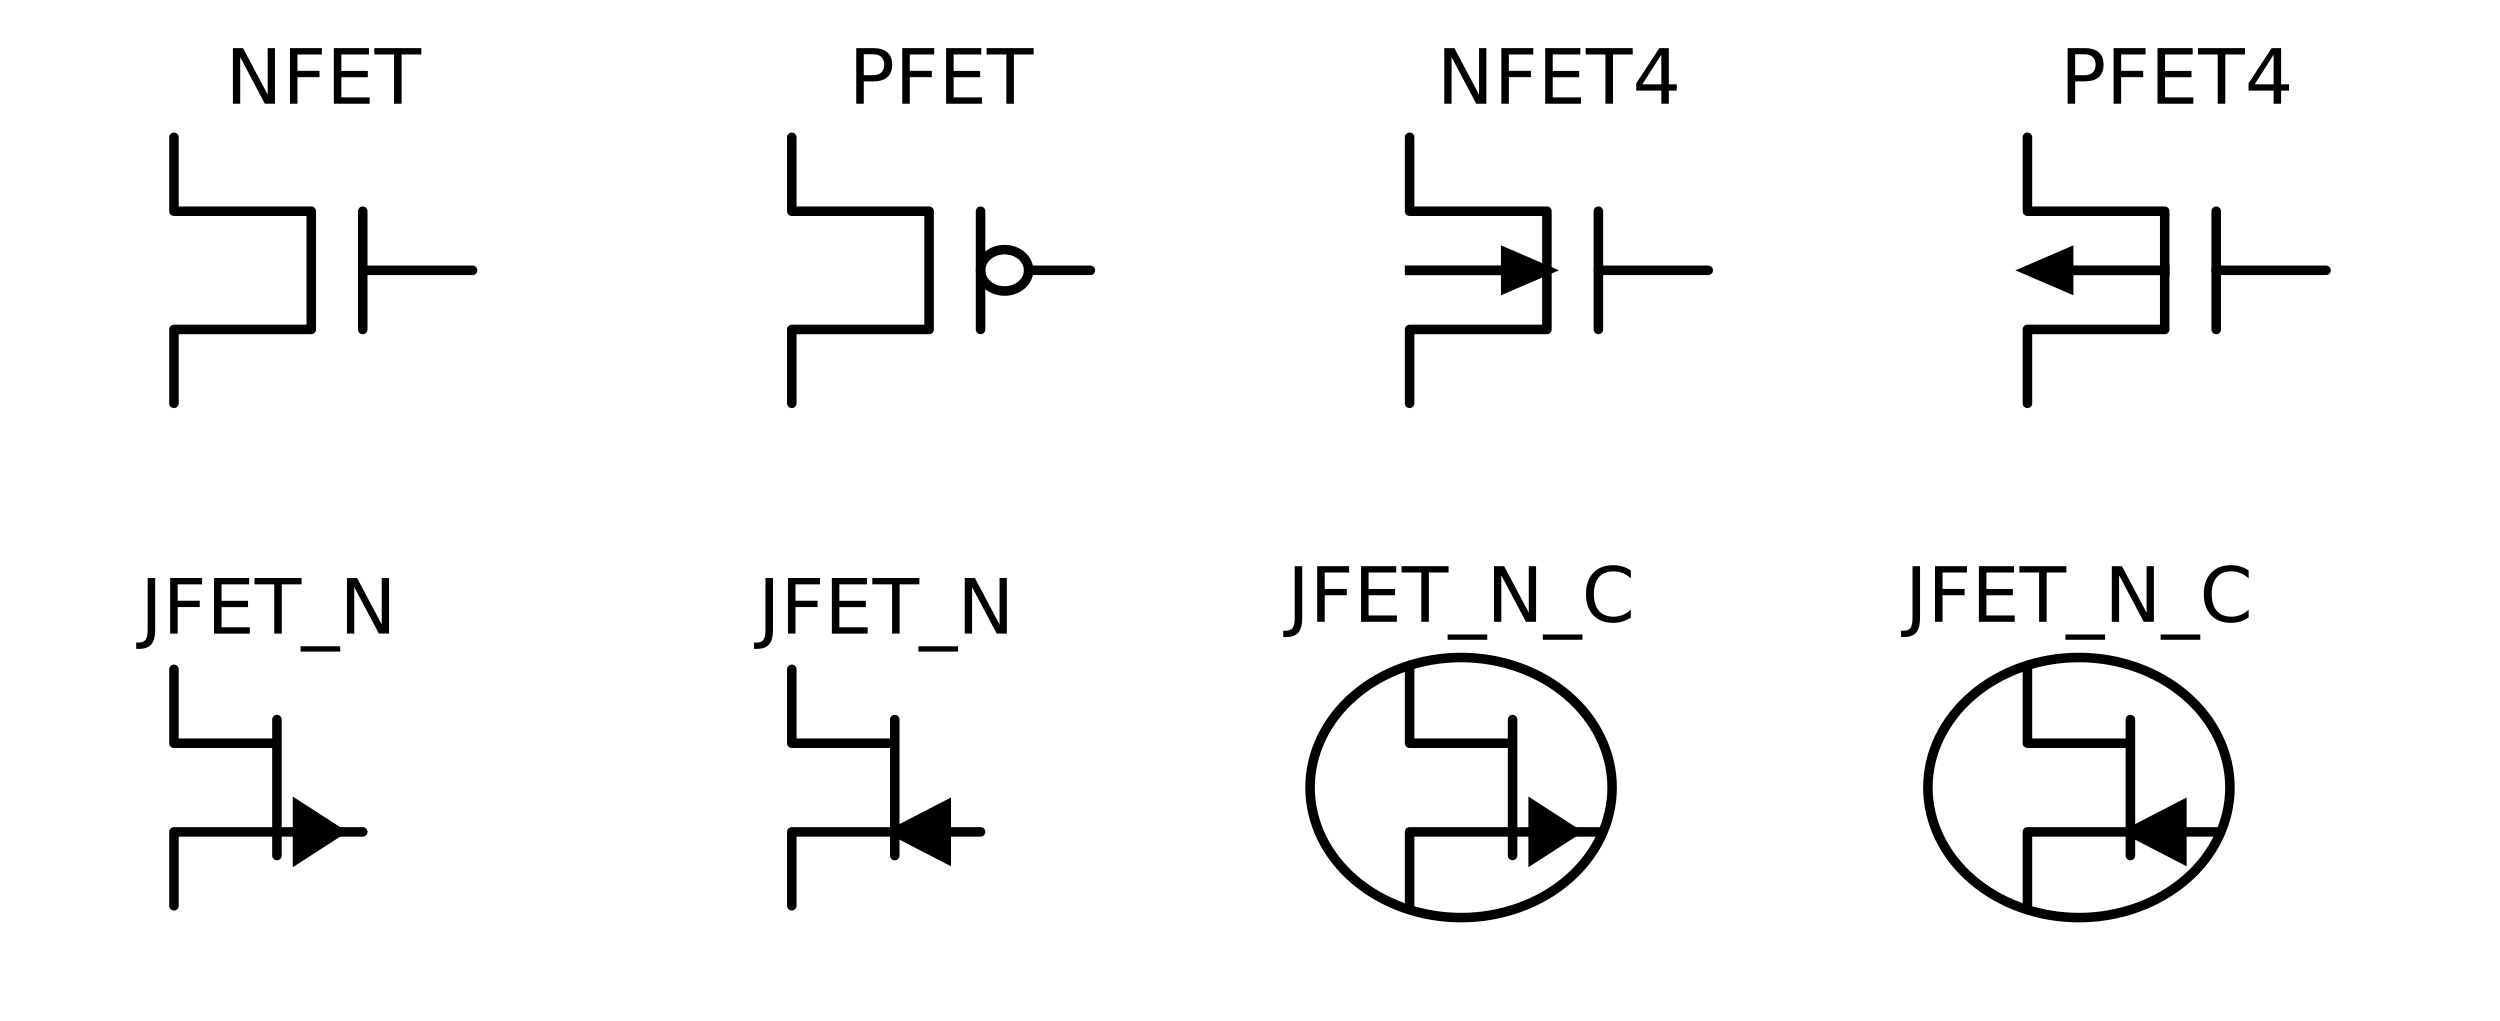
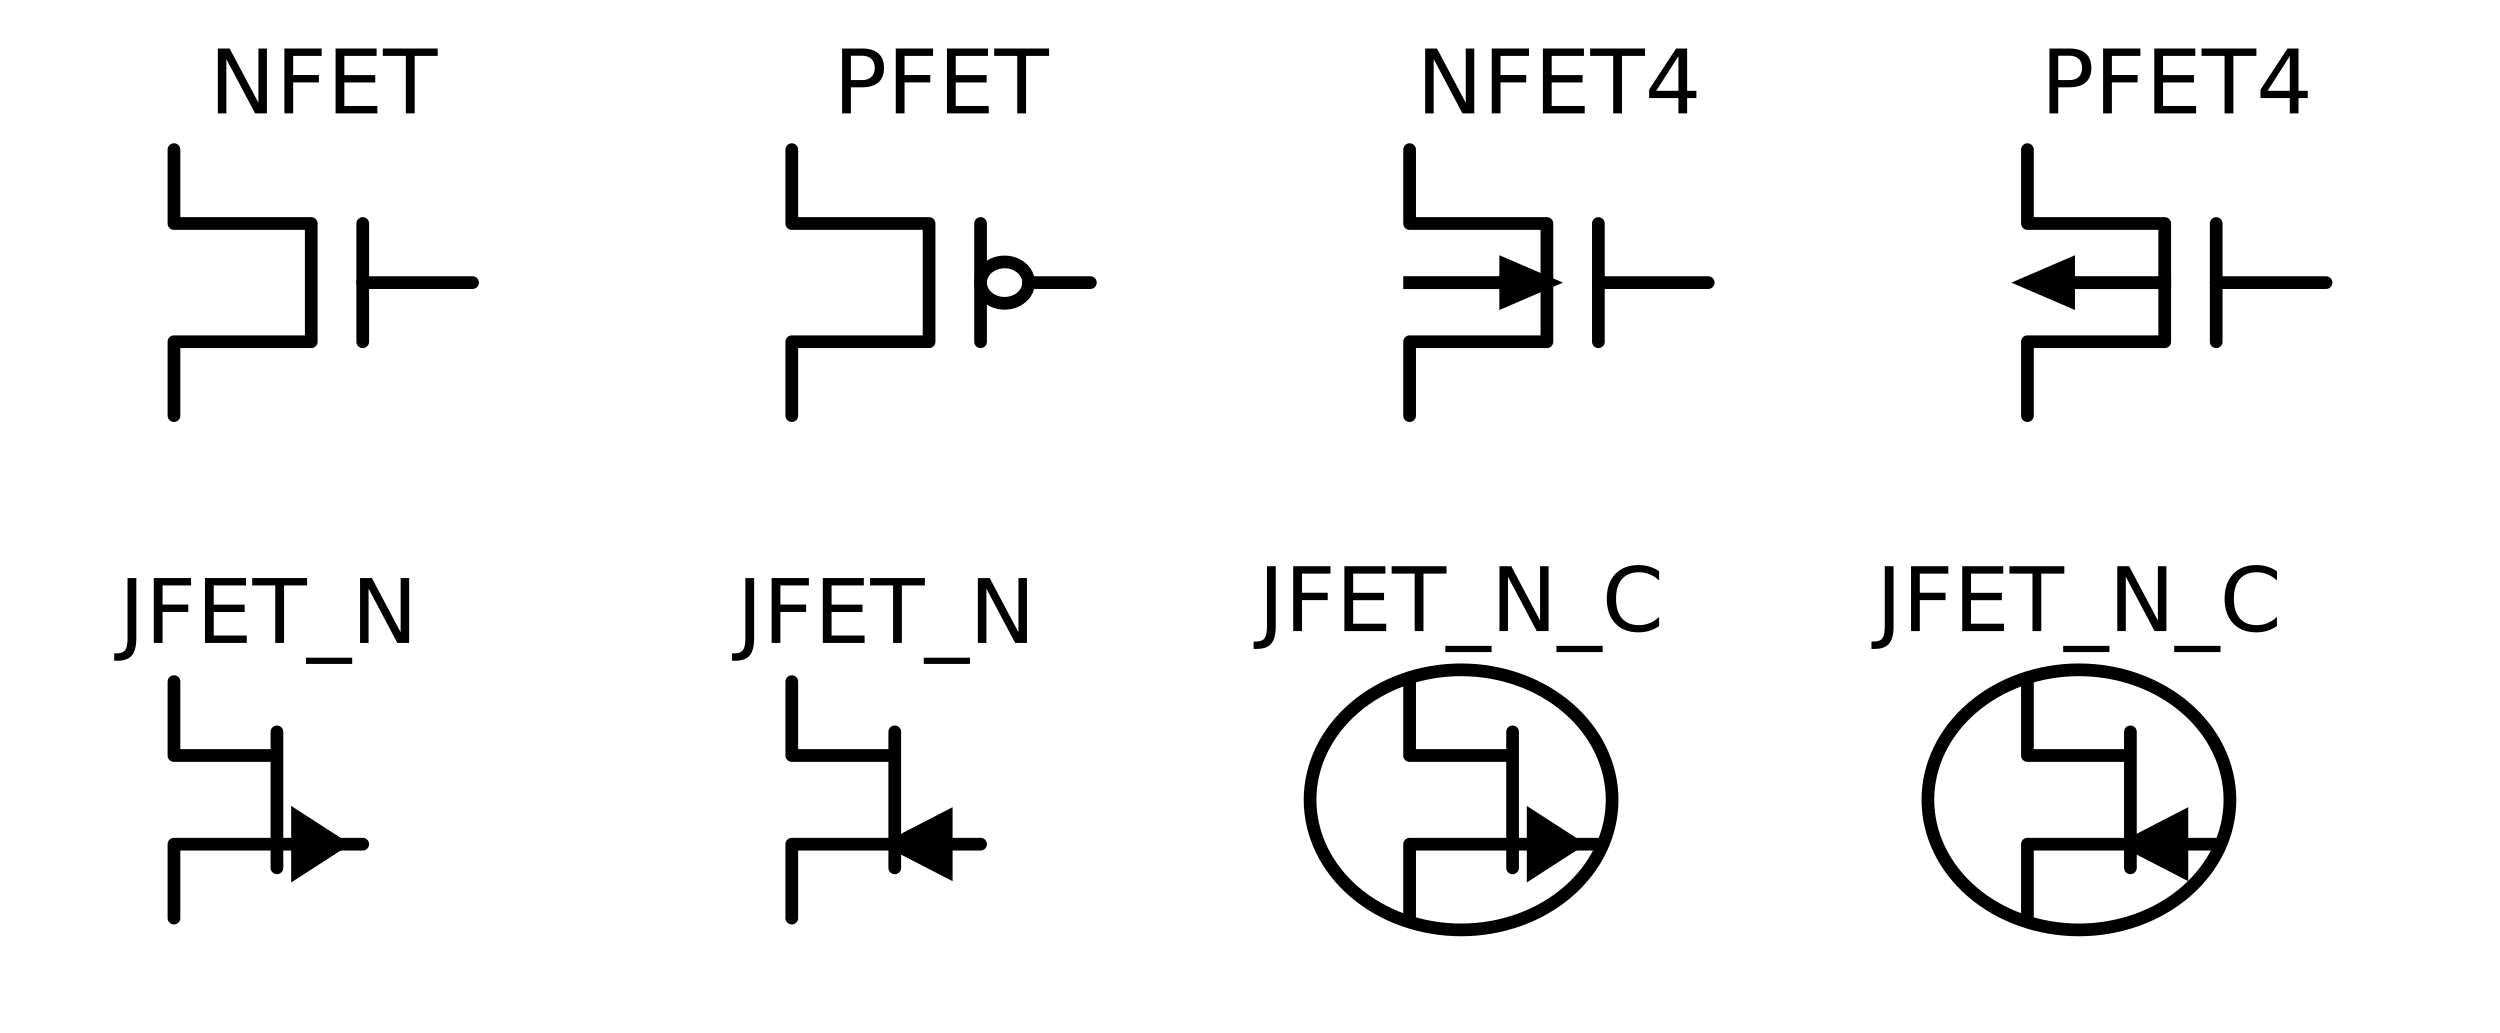
- <svg xmlns="http://www.w3.org/2000/svg" xmlns:xlink="http://www.w3.org/1999/xlink" height="160.492pt" version="1.1" viewBox="0 0 393.318 160.492" width="393.318pt">
+ <svg xmlns="http://www.w3.org/2000/svg" xmlns:xlink="http://www.w3.org/1999/xlink" height="162.427pt" version="1.1" viewBox="0 0 393.318 162.427" width="393.318pt">
  <defs>
    <style type="text/css">
- *{stroke-linecap:butt;stroke-linejoin:round;}
+ *{stroke-linecap:butt;stroke-linejoin:round;white-space:pre;}
  </style>
  </defs>
  <g id="figure_1">
    <g id="patch_1">
-       <path d="M 0 160.492  L 393.318 160.492  L 393.318 0  L 0 0  z " style="fill:none;" />
+       <path d="M 0 162.427  L 393.318 162.427  L 393.318 0  L 0 0  z " style="fill:none;" />
    </g>
    <g id="axes_1">
      <g id="patch_2">
-         <path clip-path="url(#pbb7f91f96b)" d="M 158.049 45.784  C 159.051 45.784 160.013 45.441 160.722 44.83  C 161.431 44.22 161.829 43.392 161.829 42.529  C 161.829 41.666 161.431 40.838 160.722 40.227  C 160.013 39.617 159.051 39.274 158.049 39.274  C 157.047 39.274 156.085 39.617 155.376 40.227  C 154.667 40.838 154.269 41.666 154.269 42.529  C 154.269 43.392 154.667 44.22 155.376 44.83  C 156.085 45.441 157.047 45.784 158.049 45.784  z " style="fill:none;stroke:#000000;stroke-linejoin:miter;stroke-width:1.5;" />
+         <path clip-path="url(#pc521121374)" d="M 158.049 47.719  C 159.051 47.719 160.013 47.376 160.722 46.766  C 161.431 46.156 161.829 45.328 161.829 44.464  C 161.829 43.601 161.431 42.773 160.722 42.163  C 160.013 41.552 159.051 41.209 158.049 41.209  C 157.047 41.209 156.085 41.552 155.376 42.163  C 154.667 42.773 154.269 43.601 154.269 44.464  C 154.269 45.328 154.667 46.156 155.376 46.766  C 156.085 47.376 157.047 47.719 158.049 47.719  z " style="fill:none;stroke:#000000;stroke-linejoin:miter;stroke-width:2;" />
      </g>
      <g id="patch_3">
-         <path clip-path="url(#pbb7f91f96b)" d="M 229.869 144.364  C 236.17 144.364 242.214 142.208 246.67 138.371  C 251.125 134.534 253.629 129.33 253.629 123.904  C 253.629 118.478 251.125 113.273 246.67 109.436  C 242.214 105.6 236.17 103.444 229.869 103.444  C 223.568 103.444 217.524 105.6 213.068 109.436  C 208.613 113.273 206.109 118.478 206.109 123.904  C 206.109 129.33 208.613 134.534 213.068 138.371  C 217.524 142.208 223.568 144.364 229.869 144.364  z " style="fill:none;stroke:#000000;stroke-linejoin:miter;stroke-width:1.5;" />
+         <path clip-path="url(#pc521121374)" d="M 229.869 146.299  C 236.17 146.299 242.214 144.144 246.67 140.307  C 251.125 136.47 253.629 131.265 253.629 125.839  C 253.629 120.413 251.125 115.209 246.67 111.372  C 242.214 107.535 236.17 105.379 229.869 105.379  C 223.568 105.379 217.524 107.535 213.068 111.372  C 208.613 115.209 206.109 120.413 206.109 125.839  C 206.109 131.265 208.613 136.47 213.068 140.307  C 217.524 144.144 223.568 146.299 229.869 146.299  z " style="fill:none;stroke:#000000;stroke-linejoin:miter;stroke-width:2;" />
      </g>
      <g id="patch_4">
-         <path clip-path="url(#pbb7f91f96b)" d="M 327.069 144.364  C 333.37 144.364 339.414 142.208 343.87 138.371  C 348.325 134.534 350.829 129.33 350.829 123.904  C 350.829 118.478 348.325 113.273 343.87 109.436  C 339.414 105.6 333.37 103.444 327.069 103.444  C 320.768 103.444 314.724 105.6 310.268 109.436  C 305.813 113.273 303.309 118.478 303.309 123.904  C 303.309 129.33 305.813 134.534 310.268 138.371  C 314.724 142.208 320.768 144.364 327.069 144.364  z " style="fill:none;stroke:#000000;stroke-linejoin:miter;stroke-width:1.5;" />
+         <path clip-path="url(#pc521121374)" d="M 327.069 146.299  C 333.37 146.299 339.414 144.144 343.87 140.307  C 348.325 136.47 350.829 131.265 350.829 125.839  C 350.829 120.413 348.325 115.209 343.87 111.372  C 339.414 107.535 333.37 105.379 327.069 105.379  C 320.768 105.379 314.724 107.535 310.268 111.372  C 305.813 115.209 303.309 120.413 303.309 125.839  C 303.309 131.265 305.813 136.47 310.268 140.307  C 314.724 144.144 320.768 146.299 327.069 146.299  z " style="fill:none;stroke:#000000;stroke-linejoin:miter;stroke-width:2;" />
      </g>
      <g id="patch_5">
-         <path clip-path="url(#pbb7f91f96b)" d="M 243.369 42.529  L 236.889 45.319  L 236.889 42.543  L 221.769 42.543  L 221.769 42.515  L 236.889 42.515  L 236.889 39.739  z " style="stroke:#000000;stroke-linejoin:miter;stroke-width:1.5;" />
+         <path clip-path="url(#pc521121374)" d="M 243.369 44.464  L 236.889 47.254  L 236.889 44.478  L 221.769 44.478  L 221.769 44.45  L 236.889 44.45  L 236.889 41.674  z " style="stroke:#000000;stroke-linejoin:miter;stroke-width:2;" />
      </g>
      <g id="patch_6">
-         <path clip-path="url(#pbb7f91f96b)" d="M 318.969 42.529  L 325.449 39.739  L 325.449 42.515  L 340.569 42.515  L 340.569 42.543  L 325.449 42.543  L 325.449 45.319  z " style="stroke:#000000;stroke-linejoin:miter;stroke-width:1.5;" />
+         <path clip-path="url(#pc521121374)" d="M 318.969 44.464  L 325.449 41.674  L 325.449 44.45  L 340.569 44.45  L 340.569 44.478  L 325.449 44.478  L 325.449 47.254  z " style="stroke:#000000;stroke-linejoin:miter;stroke-width:2;" />
      </g>
      <g id="patch_7">
-         <path clip-path="url(#pbb7f91f96b)" d="M 53.289 130.879  L 46.809 135.064  L 46.809 130.893  L 46.809 130.893  L 46.809 130.865  L 46.809 130.865  L 46.809 126.694  z " style="stroke:#000000;stroke-linejoin:miter;stroke-width:1.5;" />
+         <path clip-path="url(#pc521121374)" d="M 53.289 132.814  L 46.809 136.999  L 46.809 132.828  L 46.809 132.828  L 46.809 132.8  L 46.809 132.8  L 46.809 128.629  z " style="stroke:#000000;stroke-linejoin:miter;stroke-width:2;" />
      </g>
      <g id="patch_8">
-         <path clip-path="url(#pbb7f91f96b)" d="M 140.769 130.879  L 148.869 126.694  L 148.869 130.865  L 148.869 130.865  L 148.869 130.893  L 148.869 130.893  L 148.869 135.064  z " style="stroke:#000000;stroke-linejoin:miter;stroke-width:1.5;" />
+         <path clip-path="url(#pc521121374)" d="M 140.769 132.814  L 148.869 128.629  L 148.869 132.8  L 148.869 132.8  L 148.869 132.828  L 148.869 132.828  L 148.869 136.999  z " style="stroke:#000000;stroke-linejoin:miter;stroke-width:2;" />
      </g>
      <g id="patch_9">
-         <path clip-path="url(#pbb7f91f96b)" d="M 247.689 130.879  L 241.209 135.064  L 241.209 130.893  L 241.209 130.893  L 241.209 130.865  L 241.209 130.865  L 241.209 126.694  z " style="stroke:#000000;stroke-linejoin:miter;stroke-width:1.5;" />
+         <path clip-path="url(#pc521121374)" d="M 247.689 132.814  L 241.209 136.999  L 241.209 132.828  L 241.209 132.828  L 241.209 132.8  L 241.209 132.8  L 241.209 128.629  z " style="stroke:#000000;stroke-linejoin:miter;stroke-width:2;" />
      </g>
      <g id="patch_10">
-         <path clip-path="url(#pbb7f91f96b)" d="M 335.169 130.879  L 343.269 126.694  L 343.269 130.865  L 343.269 130.865  L 343.269 130.893  L 343.269 130.893  L 343.269 135.064  z " style="stroke:#000000;stroke-linejoin:miter;stroke-width:1.5;" />
+         <path clip-path="url(#pc521121374)" d="M 335.169 132.814  L 343.269 128.629  L 343.269 132.8  L 343.269 132.8  L 343.269 132.828  L 343.269 132.828  L 343.269 136.999  z " style="stroke:#000000;stroke-linejoin:miter;stroke-width:2;" />
      </g>
      <g id="line2d_1">
-         <path clip-path="url(#pbb7f91f96b)" d="M 57.069 42.529  L 74.349 42.529  " style="fill:none;stroke:#000000;stroke-linecap:round;stroke-width:1.5;" />
+         <path clip-path="url(#pc521121374)" d="M 27.369 23.539  L 27.369 35.164  L 48.969 35.164  L 48.969 53.764  L 27.369 53.764  L 27.369 65.389  " style="fill:none;stroke:#000000;stroke-linecap:round;stroke-width:2;" />
      </g>
      <g id="line2d_2">
-         <path clip-path="url(#pbb7f91f96b)" d="M 27.369 21.604  L 27.369 33.229  L 48.969 33.229  L 48.969 51.829  L 27.369 51.829  L 27.369 63.454  " style="fill:none;stroke:#000000;stroke-linecap:round;stroke-width:1.5;" />
+         <path clip-path="url(#pc521121374)" d="M 57.069 35.164  L 57.069 53.764  " style="fill:none;stroke:#000000;stroke-linecap:round;stroke-width:2;" />
      </g>
      <g id="line2d_3">
-         <path clip-path="url(#pbb7f91f96b)" d="M 57.069 33.229  L 57.069 51.829  " style="fill:none;stroke:#000000;stroke-linecap:round;stroke-width:1.5;" />
+         <path clip-path="url(#pc521121374)" d="M 57.069 44.464  L 74.349 44.464  " style="fill:none;stroke:#000000;stroke-linecap:round;stroke-width:2;" />
      </g>
      <g id="line2d_4">
-         <path clip-path="url(#pbb7f91f96b)" d="M 161.829 42.529  L 171.549 42.529  " style="fill:none;stroke:#000000;stroke-linecap:round;stroke-width:1.5;" />
+         <path clip-path="url(#pc521121374)" d="M 124.569 23.539  L 124.569 35.164  L 146.169 35.164  L 146.169 53.764  L 124.569 53.764  L 124.569 65.389  " style="fill:none;stroke:#000000;stroke-linecap:round;stroke-width:2;" />
      </g>
      <g id="line2d_5">
-         <path clip-path="url(#pbb7f91f96b)" d="M 124.569 21.604  L 124.569 33.229  L 146.169 33.229  L 146.169 51.829  L 124.569 51.829  L 124.569 63.454  " style="fill:none;stroke:#000000;stroke-linecap:round;stroke-width:1.5;" />
+         <path clip-path="url(#pc521121374)" d="M 154.269 35.164  L 154.269 53.764  " style="fill:none;stroke:#000000;stroke-linecap:round;stroke-width:2;" />
      </g>
      <g id="line2d_6">
-         <path clip-path="url(#pbb7f91f96b)" d="M 154.269 33.229  L 154.269 51.829  " style="fill:none;stroke:#000000;stroke-linecap:round;stroke-width:1.5;" />
+         <path clip-path="url(#pc521121374)" d="M 161.829 44.464  L 171.549 44.464  " style="fill:none;stroke:#000000;stroke-linecap:round;stroke-width:2;" />
      </g>
      <g id="line2d_7">
-         <path clip-path="url(#pbb7f91f96b)" d="M 251.469 42.529  L 268.749 42.529  " style="fill:none;stroke:#000000;stroke-linecap:round;stroke-width:1.5;" />
+         <path clip-path="url(#pc521121374)" d="M 221.769 23.539  L 221.769 35.164  L 243.369 35.164  L 243.369 53.764  L 221.769 53.764  L 221.769 65.389  " style="fill:none;stroke:#000000;stroke-linecap:round;stroke-width:2;" />
      </g>
      <g id="line2d_8">
-         <path clip-path="url(#pbb7f91f96b)" d="M 221.769 21.604  L 221.769 33.229  L 243.369 33.229  L 243.369 51.829  L 221.769 51.829  L 221.769 63.454  " style="fill:none;stroke:#000000;stroke-linecap:round;stroke-width:1.5;" />
+         <path clip-path="url(#pc521121374)" d="M 251.469 35.164  L 251.469 53.764  " style="fill:none;stroke:#000000;stroke-linecap:round;stroke-width:2;" />
      </g>
      <g id="line2d_9">
-         <path clip-path="url(#pbb7f91f96b)" d="M 251.469 33.229  L 251.469 51.829  " style="fill:none;stroke:#000000;stroke-linecap:round;stroke-width:1.5;" />
+         <path clip-path="url(#pc521121374)" d="M 251.469 44.464  L 268.749 44.464  " style="fill:none;stroke:#000000;stroke-linecap:round;stroke-width:2;" />
      </g>
      <g id="line2d_10">
-         <path clip-path="url(#pbb7f91f96b)" d="M 348.669 42.529  L 365.949 42.529  " style="fill:none;stroke:#000000;stroke-linecap:round;stroke-width:1.5;" />
+         <path clip-path="url(#pc521121374)" d="M 318.969 23.539  L 318.969 35.164  L 340.569 35.164  L 340.569 53.764  L 318.969 53.764  L 318.969 65.389  " style="fill:none;stroke:#000000;stroke-linecap:round;stroke-width:2;" />
      </g>
      <g id="line2d_11">
-         <path clip-path="url(#pbb7f91f96b)" d="M 318.969 21.604  L 318.969 33.229  L 340.569 33.229  L 340.569 51.829  L 318.969 51.829  L 318.969 63.454  " style="fill:none;stroke:#000000;stroke-linecap:round;stroke-width:1.5;" />
+         <path clip-path="url(#pc521121374)" d="M 348.669 35.164  L 348.669 53.764  " style="fill:none;stroke:#000000;stroke-linecap:round;stroke-width:2;" />
      </g>
      <g id="line2d_12">
-         <path clip-path="url(#pbb7f91f96b)" d="M 348.669 33.229  L 348.669 51.829  " style="fill:none;stroke:#000000;stroke-linecap:round;stroke-width:1.5;" />
+         <path clip-path="url(#pc521121374)" d="M 348.669 44.464  L 365.949 44.464  " style="fill:none;stroke:#000000;stroke-linecap:round;stroke-width:2;" />
      </g>
      <g id="line2d_13">
-         <path clip-path="url(#pbb7f91f96b)" d="M 43.569 130.879  L 57.069 130.879  " style="fill:none;stroke:#000000;stroke-linecap:round;stroke-width:1.5;" />
+         <path clip-path="url(#pc521121374)" d="M 27.369 107.239  L 27.369 118.864  L 43.569 118.864  L 43.569 115.144  L 43.569 136.534  L 43.569 132.814  L 27.369 132.814  L 27.369 144.439  " style="fill:none;stroke:#000000;stroke-linecap:round;stroke-width:2;" />
      </g>
      <g id="line2d_14">
-         <path clip-path="url(#pbb7f91f96b)" d="M 27.369 105.304  L 27.369 116.929  L 43.569 116.929  L 43.569 113.209  L 43.569 134.599  L 43.569 130.879  L 27.369 130.879  L 27.369 142.504  " style="fill:none;stroke:#000000;stroke-linecap:round;stroke-width:1.5;" />
+         <path clip-path="url(#pc521121374)" d="M 43.569 132.814  L 57.069 132.814  " style="fill:none;stroke:#000000;stroke-linecap:round;stroke-width:2;" />
      </g>
      <g id="line2d_15">
-         <path clip-path="url(#pbb7f91f96b)" d="M 140.769 130.879  L 154.269 130.879  " style="fill:none;stroke:#000000;stroke-linecap:round;stroke-width:1.5;" />
+         <path clip-path="url(#pc521121374)" d="M 124.569 107.239  L 124.569 118.864  L 140.769 118.864  L 140.769 115.144  L 140.769 136.534  L 140.769 132.814  L 124.569 132.814  L 124.569 144.439  " style="fill:none;stroke:#000000;stroke-linecap:round;stroke-width:2;" />
      </g>
      <g id="line2d_16">
-         <path clip-path="url(#pbb7f91f96b)" d="M 124.569 105.304  L 124.569 116.929  L 140.769 116.929  L 140.769 113.209  L 140.769 134.599  L 140.769 130.879  L 124.569 130.879  L 124.569 142.504  " style="fill:none;stroke:#000000;stroke-linecap:round;stroke-width:1.5;" />
+         <path clip-path="url(#pc521121374)" d="M 140.769 132.814  L 154.269 132.814  " style="fill:none;stroke:#000000;stroke-linecap:round;stroke-width:2;" />
      </g>
      <g id="line2d_17">
-         <path clip-path="url(#pbb7f91f96b)" d="M 237.969 130.879  L 251.469 130.879  " style="fill:none;stroke:#000000;stroke-linecap:round;stroke-width:1.5;" />
+         <path clip-path="url(#pc521121374)" d="M 221.769 107.239  L 221.769 118.864  L 237.969 118.864  L 237.969 115.144  L 237.969 136.534  L 237.969 132.814  L 221.769 132.814  L 221.769 144.439  " style="fill:none;stroke:#000000;stroke-linecap:round;stroke-width:2;" />
      </g>
      <g id="line2d_18">
-         <path clip-path="url(#pbb7f91f96b)" d="M 221.769 105.304  L 221.769 116.929  L 237.969 116.929  L 237.969 113.209  L 237.969 134.599  L 237.969 130.879  L 221.769 130.879  L 221.769 142.504  " style="fill:none;stroke:#000000;stroke-linecap:round;stroke-width:1.5;" />
+         <path clip-path="url(#pc521121374)" d="M 237.969 132.814  L 251.469 132.814  " style="fill:none;stroke:#000000;stroke-linecap:round;stroke-width:2;" />
      </g>
      <g id="line2d_19">
-         <path clip-path="url(#pbb7f91f96b)" d="M 335.169 130.879  L 348.669 130.879  " style="fill:none;stroke:#000000;stroke-linecap:round;stroke-width:1.5;" />
+         <path clip-path="url(#pc521121374)" d="M 318.969 107.239  L 318.969 118.864  L 335.169 118.864  L 335.169 115.144  L 335.169 136.534  L 335.169 132.814  L 318.969 132.814  L 318.969 144.439  " style="fill:none;stroke:#000000;stroke-linecap:round;stroke-width:2;" />
      </g>
      <g id="line2d_20">
-         <path clip-path="url(#pbb7f91f96b)" d="M 318.969 105.304  L 318.969 116.929  L 335.169 116.929  L 335.169 113.209  L 335.169 134.599  L 335.169 130.879  L 318.969 130.879  L 318.969 142.504  " style="fill:none;stroke:#000000;stroke-linecap:round;stroke-width:1.5;" />
+         <path clip-path="url(#pc521121374)" d="M 335.169 132.814  L 348.669 132.814  " style="fill:none;stroke:#000000;stroke-linecap:round;stroke-width:2;" />
      </g>
      <g id="text_1">
        <defs>
          <path d="M 9.812 72.906  L 23.094 72.906  L 55.422 11.922  L 55.422 72.906  L 64.984 72.906  L 64.984 0  L 51.703 0  L 19.391 60.984  L 19.391 0  L 9.812 0  z " id="DejaVuSans-78" />
          <path d="M 9.812 72.906  L 51.703 72.906  L 51.703 64.594  L 19.672 64.594  L 19.672 43.109  L 48.578 43.109  L 48.578 34.812  L 19.672 34.812  L 19.672 0  L 9.812 0  z " id="DejaVuSans-70" />
          <path d="M 9.812 72.906  L 55.906 72.906  L 55.906 64.594  L 19.672 64.594  L 19.672 43.016  L 54.391 43.016  L 54.391 34.719  L 19.672 34.719  L 19.672 8.297  L 56.781 8.297  L 56.781 0  L 9.812 0  z " id="DejaVuSans-69" />
          <path d="M -0.297 72.906  L 61.375 72.906  L 61.375 64.594  L 35.5 64.594  L 35.5 0  L 25.594 0  L 25.594 64.594  L -0.297 64.594  z " id="DejaVuSans-84" />
        </defs>
-         <g transform="translate(35.46337 16.31812)scale(0.12 -0.12)">
+         <g transform="translate(32.89744 17.83781)scale(0.14 -0.14)">
          <use xlink:href="#DejaVuSans-78" />
          <use x="74.805" xlink:href="#DejaVuSans-70" />
          <use x="132.324" xlink:href="#DejaVuSans-69" />
          <use x="195.508" xlink:href="#DejaVuSans-84" />
        </g>
      </g>
      <g id="text_2">
        <defs>
          <path d="M 19.672 64.797  L 19.672 37.406  L 32.078 37.406  Q 38.969 37.406 42.719 40.969  Q 46.484 44.531 46.484 51.125  Q 46.484 57.672 42.719 61.234  Q 38.969 64.797 32.078 64.797  z M 9.812 72.906  L 32.078 72.906  Q 44.344 72.906 50.609 67.359  Q 56.891 61.812 56.891 51.125  Q 56.891 40.328 50.609 34.812  Q 44.344 29.297 32.078 29.297  L 19.672 29.297  L 19.672 0  L 9.812 0  z " id="DejaVuSans-80" />
        </defs>
-         <g transform="translate(133.5343 16.31812)scale(0.12 -0.12)">
+         <g transform="translate(131.1135 17.83781)scale(0.14 -0.14)">
          <use xlink:href="#DejaVuSans-80" />
          <use x="60.303" xlink:href="#DejaVuSans-70" />
          <use x="117.822" xlink:href="#DejaVuSans-69" />
          <use x="181.006" xlink:href="#DejaVuSans-84" />
        </g>
      </g>
      <g id="text_3">
        <defs>
          <path d="M 37.797 64.312  L 12.891 25.391  L 37.797 25.391  z M 35.203 72.906  L 47.609 72.906  L 47.609 25.391  L 58.016 25.391  L 58.016 17.188  L 47.609 17.188  L 47.609 0  L 37.797 0  L 37.797 17.188  L 4.891 17.188  L 4.891 26.703  z " id="DejaVuSans-52" />
        </defs>
-         <g transform="translate(226.0459 16.31812)scale(0.12 -0.12)">
+         <g transform="translate(222.8437 17.83781)scale(0.14 -0.14)">
          <use xlink:href="#DejaVuSans-78" />
          <use x="74.805" xlink:href="#DejaVuSans-70" />
          <use x="132.324" xlink:href="#DejaVuSans-69" />
          <use x="195.508" xlink:href="#DejaVuSans-84" />
          <use x="256.592" xlink:href="#DejaVuSans-52" />
        </g>
      </g>
      <g id="text_4">
-         <g transform="translate(324.1168 16.31812)scale(0.12 -0.12)">
+         <g transform="translate(321.0598 17.83781)scale(0.14 -0.14)">
          <use xlink:href="#DejaVuSans-80" />
          <use x="60.303" xlink:href="#DejaVuSans-70" />
          <use x="117.822" xlink:href="#DejaVuSans-69" />
          <use x="181.006" xlink:href="#DejaVuSans-84" />
          <use x="242.09" xlink:href="#DejaVuSans-52" />
        </g>
      </g>
      <g id="text_5">
        <defs>
          <path d="M 9.812 72.906  L 19.672 72.906  L 19.672 5.078  Q 19.672 -8.109 14.672 -14.062  Q 9.672 -20.016 -1.422 -20.016  L -5.172 -20.016  L -5.172 -11.719  L -2.094 -11.719  Q 4.438 -11.719 7.125 -8.047  Q 9.812 -4.391 9.812 5.078  z " id="DejaVuSans-74" />
          <path d="M 50.984 -16.609  L 50.984 -23.578  L -0.984 -23.578  L -0.984 -16.609  z " id="DejaVuSans-95" />
        </defs>
-         <g transform="translate(22.05337 99.68438)scale(0.12 -0.12)">
+         <g transform="translate(18.69244 101.1484)scale(0.14 -0.14)">
          <use xlink:href="#DejaVuSans-74" />
          <use x="29.492" xlink:href="#DejaVuSans-70" />
          <use x="87.012" xlink:href="#DejaVuSans-69" />
          <use x="150.195" xlink:href="#DejaVuSans-84" />
          <use x="211.279" xlink:href="#DejaVuSans-95" />
          <use x="261.279" xlink:href="#DejaVuSans-78" />
        </g>
      </g>
      <g id="text_6">
-         <g transform="translate(119.2534 99.68438)scale(0.12 -0.12)">
+         <g transform="translate(115.8924 101.1484)scale(0.14 -0.14)">
          <use xlink:href="#DejaVuSans-74" />
          <use x="29.492" xlink:href="#DejaVuSans-70" />
          <use x="87.012" xlink:href="#DejaVuSans-69" />
          <use x="150.195" xlink:href="#DejaVuSans-84" />
          <use x="211.279" xlink:href="#DejaVuSans-95" />
          <use x="261.279" xlink:href="#DejaVuSans-78" />
        </g>
      </g>
      <g id="text_7">
        <defs>
          <path d="M 64.406 67.281  L 64.406 56.891  Q 59.422 61.531 53.781 63.812  Q 48.141 66.109 41.797 66.109  Q 29.297 66.109 22.656 58.469  Q 16.016 50.828 16.016 36.375  Q 16.016 21.969 22.656 14.328  Q 29.297 6.688 41.797 6.688  Q 48.141 6.688 53.781 8.984  Q 59.422 11.281 64.406 15.922  L 64.406 5.609  Q 59.234 2.094 53.438 0.328  Q 47.656 -1.422 41.219 -1.422  Q 24.656 -1.422 15.125 8.703  Q 5.609 18.844 5.609 36.375  Q 5.609 53.953 15.125 64.078  Q 24.656 74.219 41.219 74.219  Q 47.75 74.219 53.531 72.484  Q 59.328 70.75 64.406 67.281  z " id="DejaVuSans-67" />
        </defs>
-         <g transform="translate(202.5137 97.82438)scale(0.12 -0.12)">
+         <g transform="translate(197.9545 99.28844)scale(0.14 -0.14)">
          <use xlink:href="#DejaVuSans-74" />
          <use x="29.492" xlink:href="#DejaVuSans-70" />
          <use x="87.012" xlink:href="#DejaVuSans-69" />
          <use x="150.195" xlink:href="#DejaVuSans-84" />
          <use x="211.279" xlink:href="#DejaVuSans-95" />
          <use x="261.279" xlink:href="#DejaVuSans-78" />
          <use x="336.084" xlink:href="#DejaVuSans-95" />
          <use x="386.084" xlink:href="#DejaVuSans-67" />
        </g>
      </g>
      <g id="text_8">
-         <g transform="translate(299.7137 97.82438)scale(0.12 -0.12)">
+         <g transform="translate(295.1545 99.28844)scale(0.14 -0.14)">
          <use xlink:href="#DejaVuSans-74" />
          <use x="29.492" xlink:href="#DejaVuSans-70" />
          <use x="87.012" xlink:href="#DejaVuSans-69" />
          <use x="150.195" xlink:href="#DejaVuSans-84" />
          <use x="211.279" xlink:href="#DejaVuSans-95" />
          <use x="261.279" xlink:href="#DejaVuSans-78" />
          <use x="336.084" xlink:href="#DejaVuSans-95" />
          <use x="386.084" xlink:href="#DejaVuSans-67" />
        </g>
      </g>
    </g>
  </g>
  <defs>
-     <clipPath id="pbb7f91f96b">
-       <rect height="140.616" width="378.918" x="7.2" y="12.676" />
+     <clipPath id="pc521121374">
+       <rect height="140.616" width="378.918" x="7.2" y="14.611" />
    </clipPath>
  </defs>
</svg>
